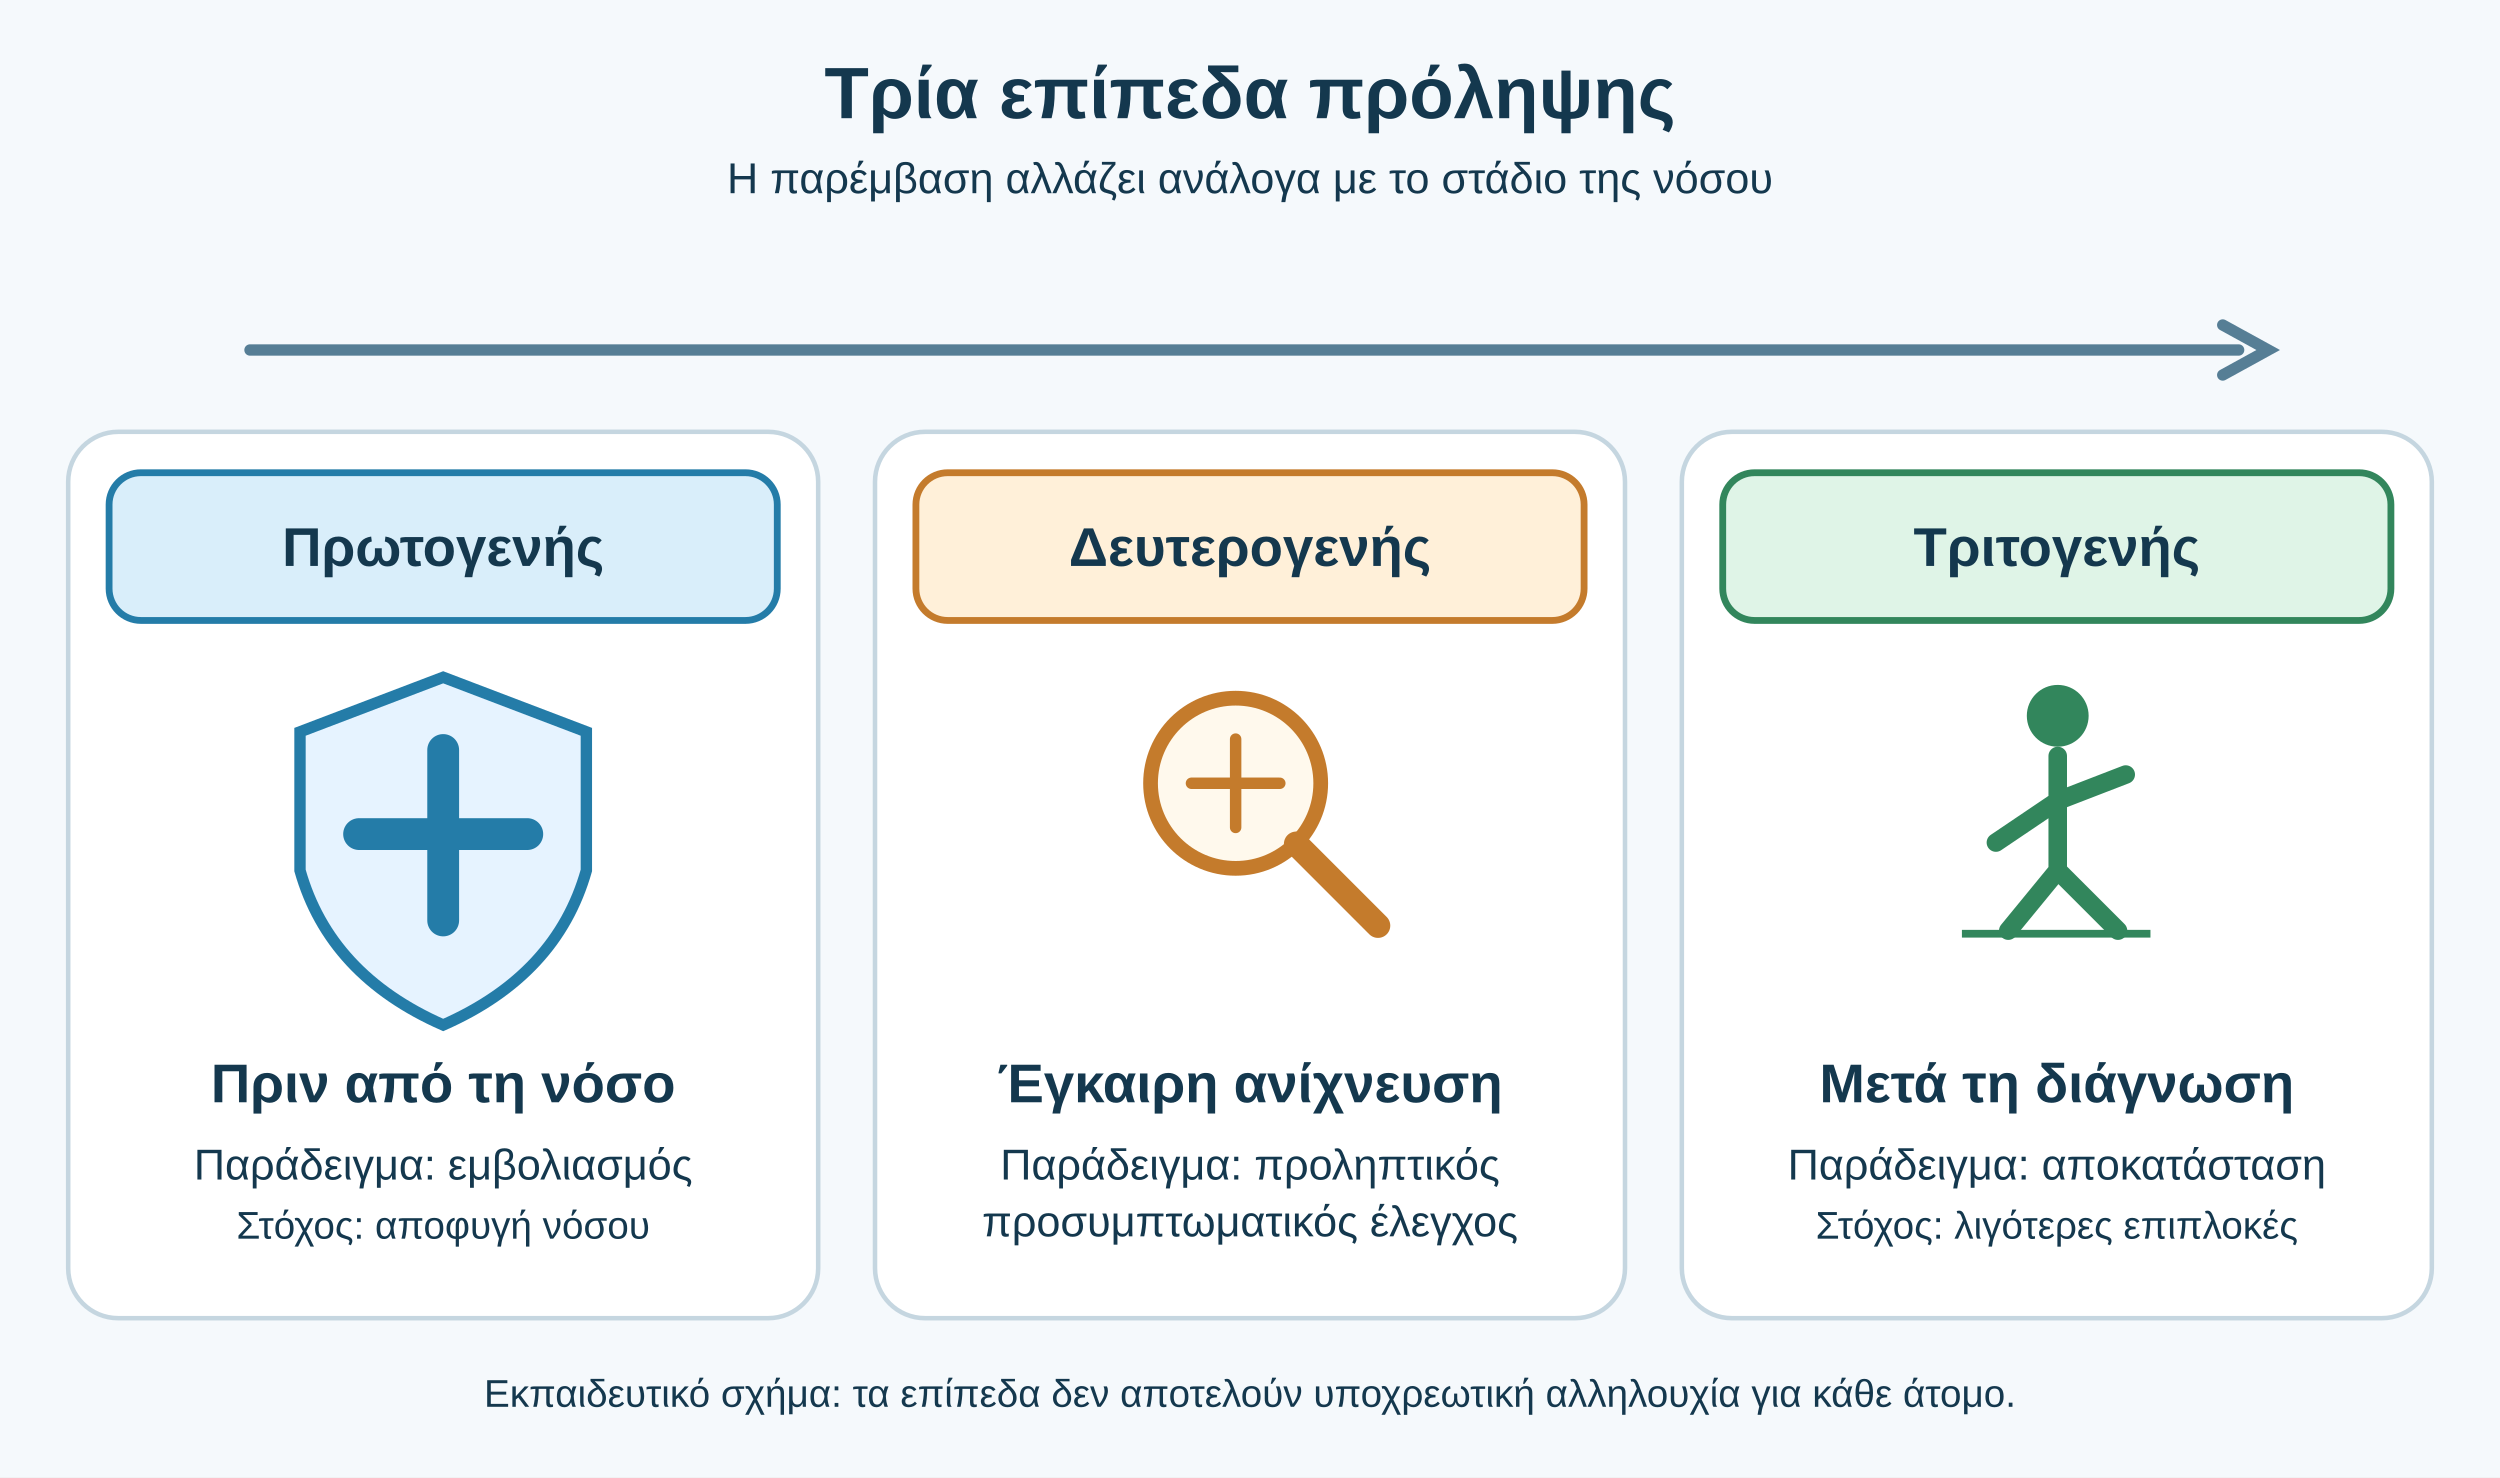
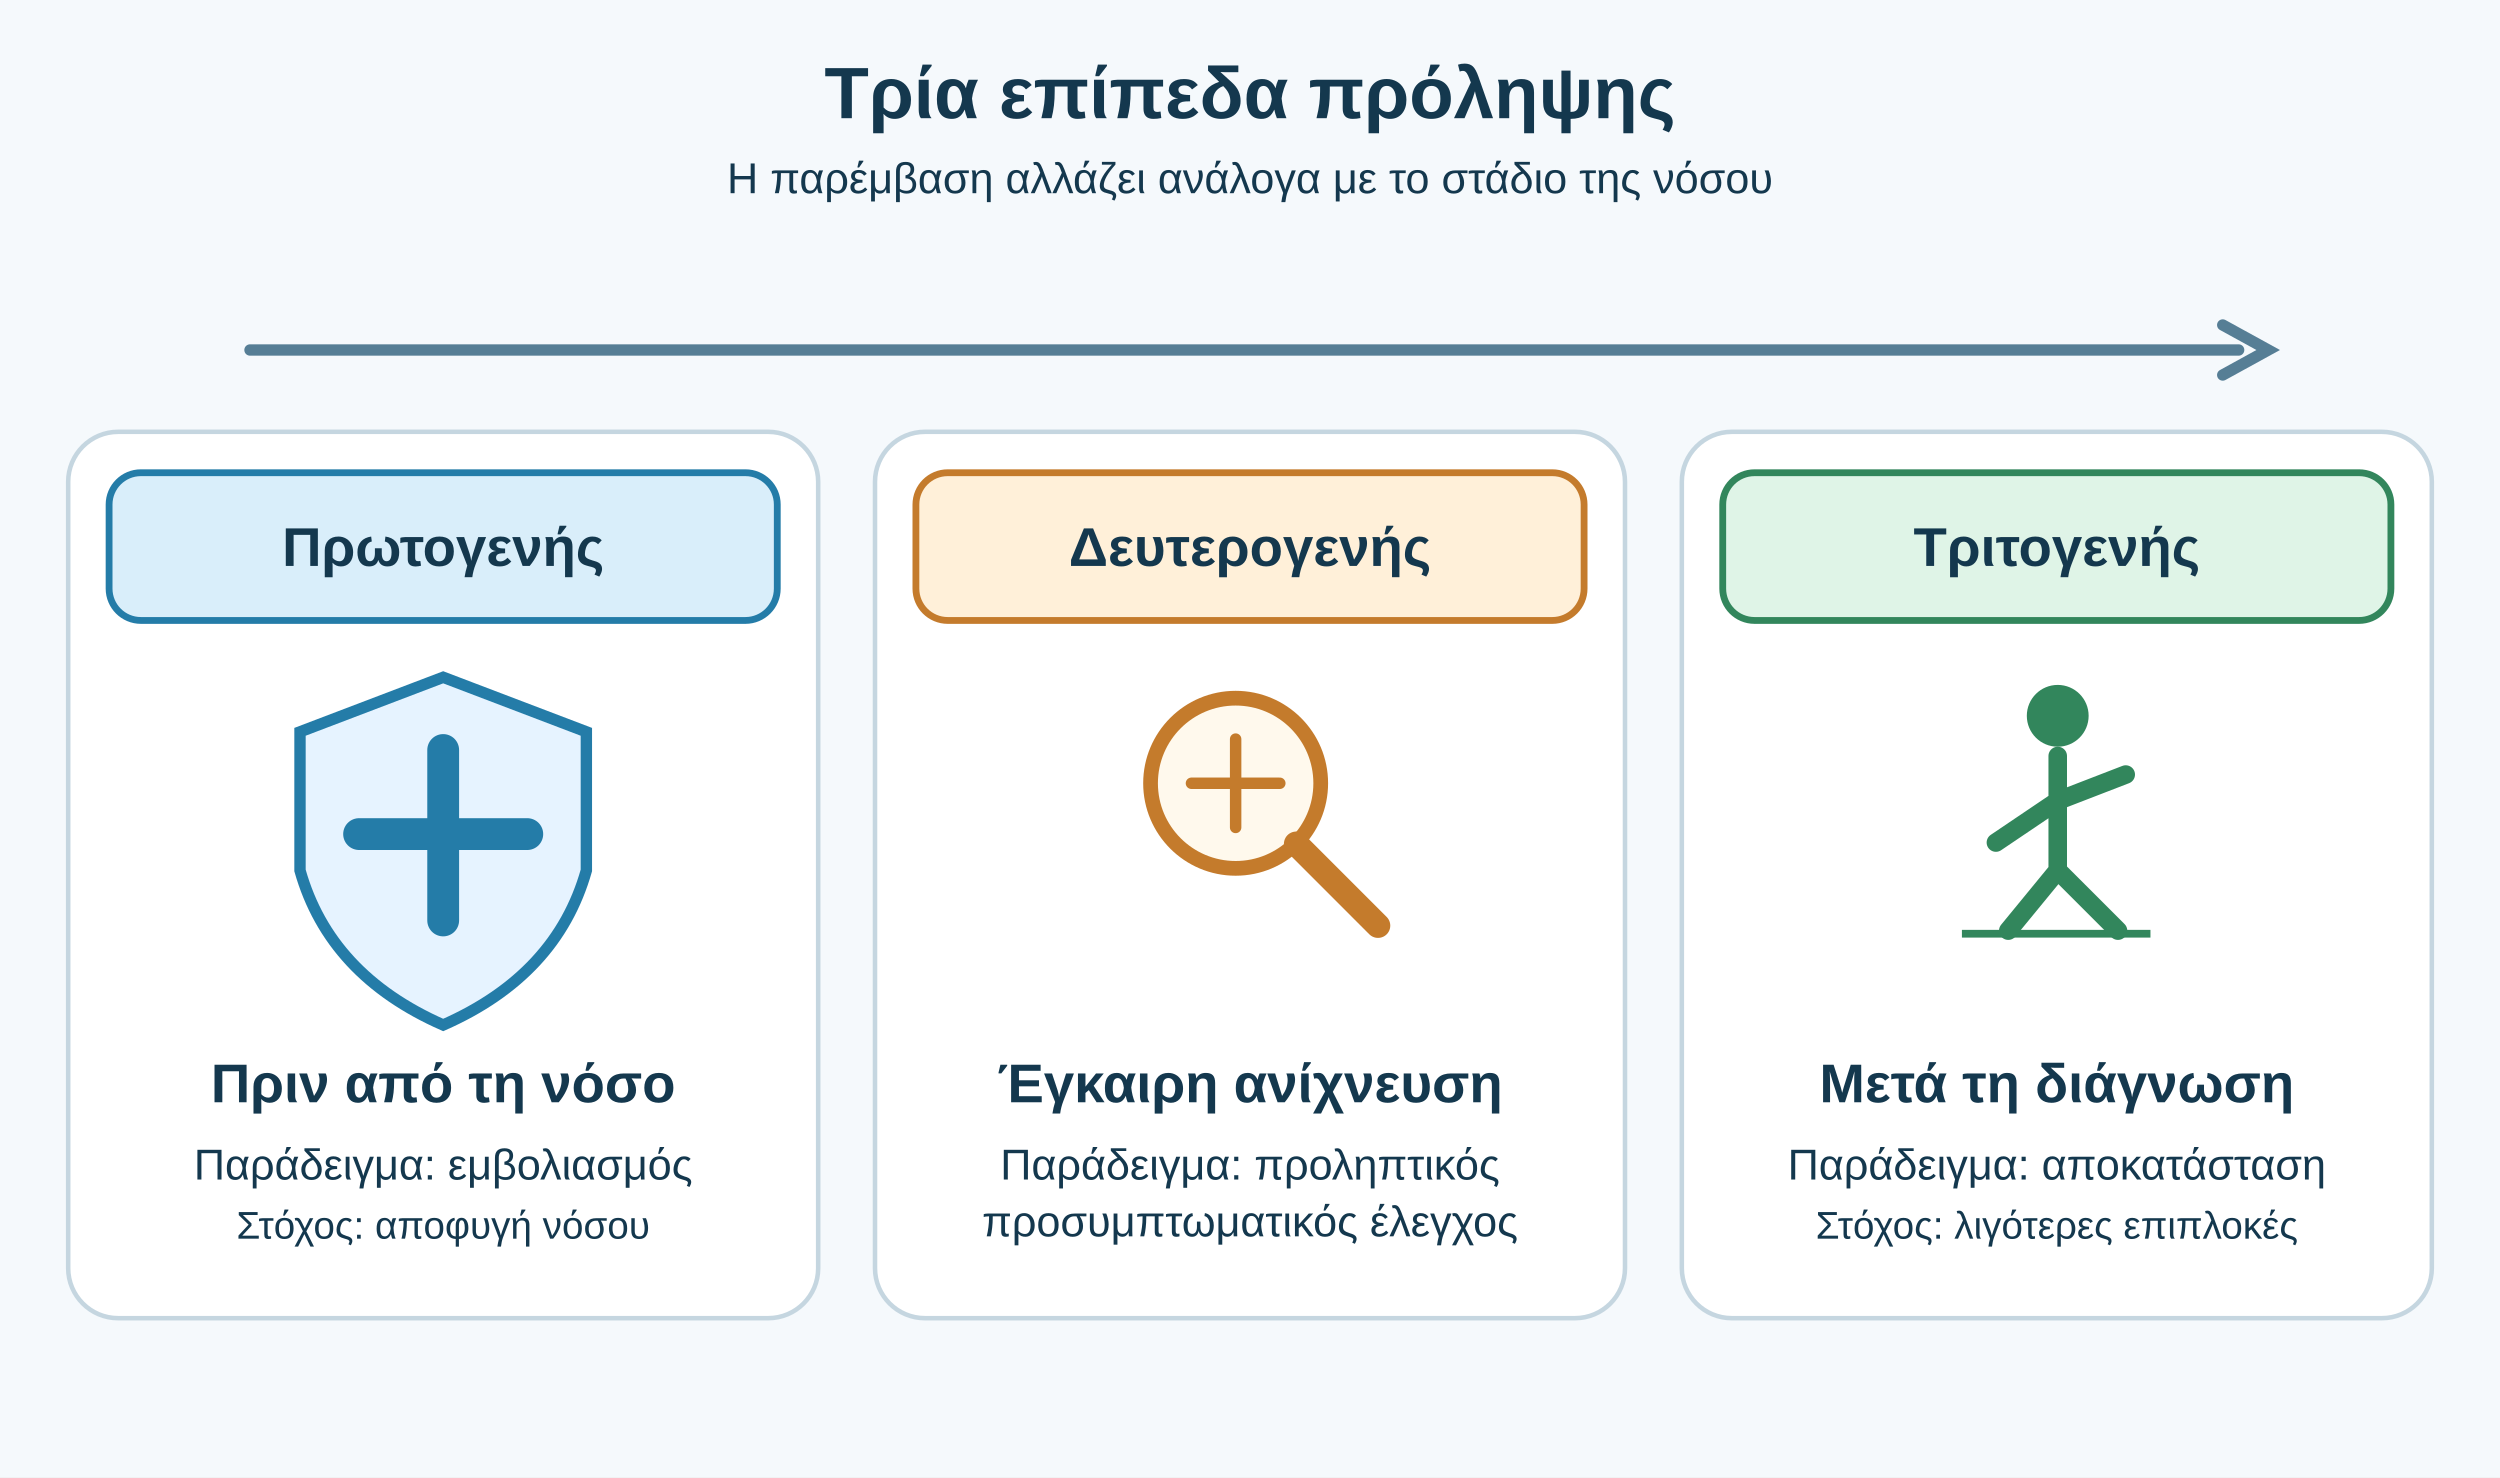
<svg xmlns="http://www.w3.org/2000/svg" viewBox="0 0 1100 650" role="img" aria-labelledby="title desc">
  <rect width="1100" height="650" fill="#f5f9fc" />
  <style>text{font-family:Arial,'DejaVu Sans',sans-serif;fill:#14384e}.h{font-size:32px;font-weight:700}.t{font-size:24px;font-weight:700}.s{font-size:19px}.small{font-size:17px}.card{fill:#fff;stroke:#c5d6e0;stroke-width:2}.line{stroke:#567e95;stroke-width:5;fill:none;stroke-linecap:round}.blue{fill:#d9eefa;stroke:#247ca8;stroke-width:3}.orange{fill:#fff0d9;stroke:#c47b2c;stroke-width:3}.green{fill:#dff4e7;stroke:#32865c;stroke-width:3}</style>
  <text x="550" y="52" text-anchor="middle" class="h">Τρία επίπεδα πρόληψης</text>
  <text x="550" y="85" text-anchor="middle" class="s">Η παρέμβαση αλλάζει ανάλογα με το στάδιο της νόσου</text>
  <path d="M110 154H985" class="line" />
  <path d="M978 143L998 154L978 165" class="line" />
  <g transform="translate(30 190)">
    <rect width="330" height="390" rx="22" class="card" />
    <rect x="18" y="18" width="294" height="65" rx="14" class="blue" />
    <text x="165" y="59" text-anchor="middle" class="t">Πρωτογενής</text>
    <g transform="translate(90 108)">
      <path d="M75 0L138 24V85Q125 131 75 153Q25 131 12 85V24Z" fill="#e6f3ff" stroke="#247ca8" stroke-width="5" />
      <path d="M75 32V107M38 69H112" stroke="#247ca8" stroke-width="14" stroke-linecap="round" />
    </g>
    <text x="165" y="295" text-anchor="middle" class="t">Πριν από τη νόσο</text>
    <text x="165" y="329" text-anchor="middle" class="s">Παράδειγμα: εμβολιασμός</text>
    <text x="165" y="355" text-anchor="middle" class="small">Στόχος: αποφυγή νόσου</text>
  </g>
  <g transform="translate(385 190)">
    <rect width="330" height="390" rx="22" class="card" />
    <rect x="18" y="18" width="294" height="65" rx="14" class="orange" />
    <text x="165" y="59" text-anchor="middle" class="t">Δευτερογενής</text>
    <g transform="translate(109 110) scale(.72)">
      <circle cx="69" cy="62" r="52" fill="#fff9ed" stroke="#c47b2c" stroke-width="9" />
      <path d="M106 99L156 149" stroke="#c47b2c" stroke-width="15" stroke-linecap="round" />
      <path d="M42 62H96M69 35V89" stroke="#c47b2c" stroke-width="7" stroke-linecap="round" />
    </g>
    <text x="165" y="295" text-anchor="middle" class="t">Έγκαιρη ανίχνευση</text>
    <text x="165" y="329" text-anchor="middle" class="s">Παράδειγμα: προληπτικός</text>
    <text x="165" y="354" text-anchor="middle" class="s">προσυμπτωματικός έλεγχος</text>
  </g>
  <g transform="translate(740 190)">
    <rect width="330" height="390" rx="22" class="card" />
    <rect x="18" y="18" width="294" height="65" rx="14" class="green" />
    <text x="165" y="59" text-anchor="middle" class="t">Τριτογενής</text>
    <g transform="translate(111 110) scale(.68)">
      <circle cx="80" cy="22" r="20" fill="#32865c" />
      <path d="M80 48V122M80 77L40 104M80 77L124 60M80 122L48 161M80 122L119 161" stroke="#32865c" stroke-width="12" stroke-linecap="round" fill="none" />
      <path d="M18 163H140" stroke="#32865c" stroke-width="5" />
    </g>
    <text x="165" y="295" text-anchor="middle" class="t">Μετά τη διάγνωση</text>
    <text x="165" y="329" text-anchor="middle" class="s">Παράδειγμα: αποκατάσταση</text>
    <text x="165" y="355" text-anchor="middle" class="small">Στόχος: λιγότερες επιπλοκές</text>
  </g>
-   <text x="550" y="619" text-anchor="middle" class="small">Εκπαιδευτικό σχήμα: τα επίπεδα δεν αποτελούν υποχρεωτική αλληλουχία για κάθε άτομο.</text>
</svg>
